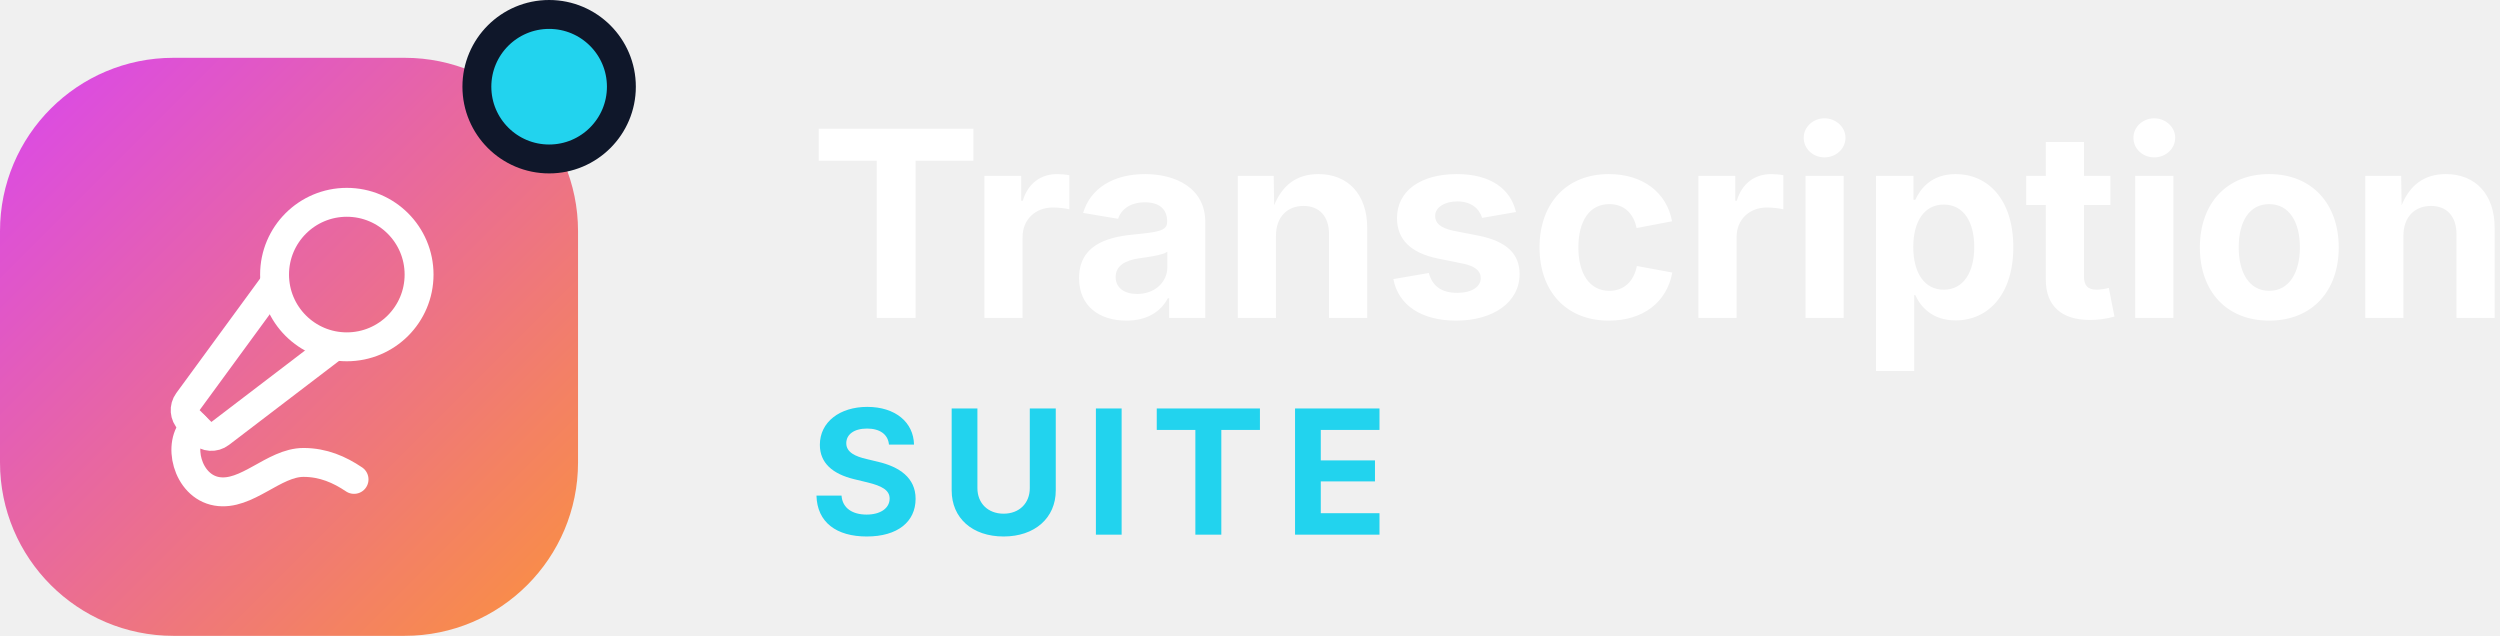
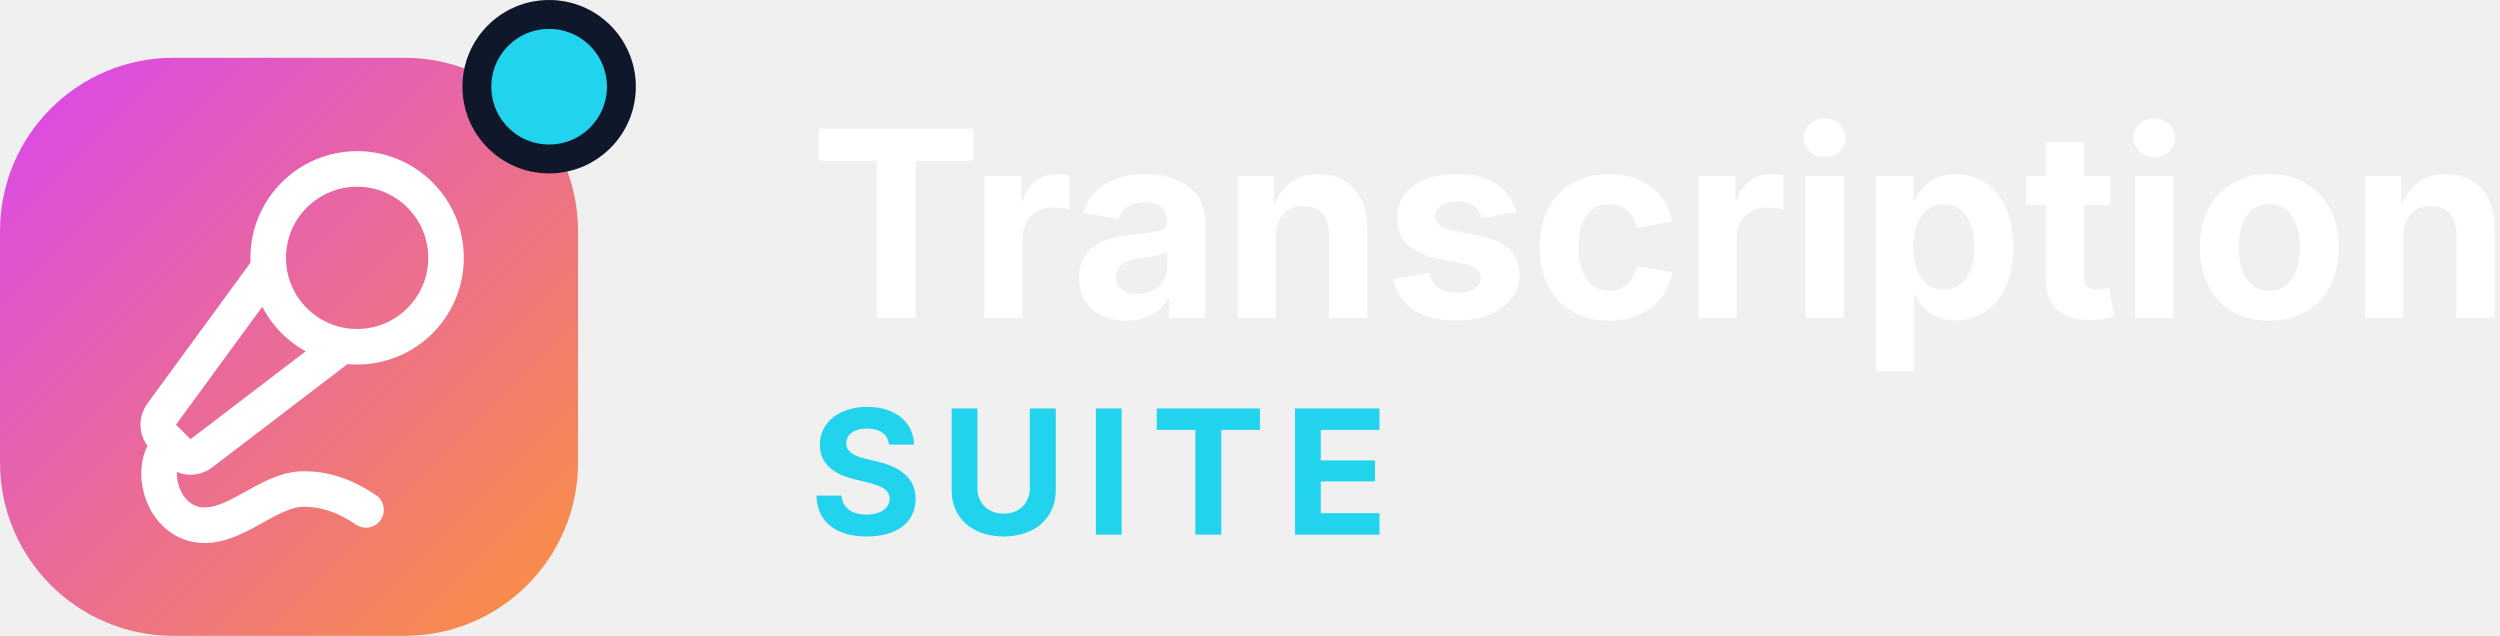
<svg xmlns="http://www.w3.org/2000/svg" width="173" height="44" viewBox="0 0 173 44" fill="none" version="1.1" id="svg5">
  <defs id="defs2">
    <linearGradient id="ts-logo-icon-gradient" x1="0" y1="4" x2="40" y2="44" gradientUnits="userSpaceOnUse">
      <stop stop-color="#D946EF" id="stop1" />
      <stop offset="1" stop-color="#FB923C" id="stop2" />
    </linearGradient>
  </defs>
  <rect x="0" y="4" width="40" height="40" rx="12" fill="url(#ts-logo-icon-gradient)" id="rect2" style="fill:url(#ts-logo-icon-gradient)" />
-   <g transform="translate(8,12)" stroke="#ffffff" stroke-width="2" stroke-linecap="round" stroke-linejoin="round" id="g3">
-     <path d="m 11,7.601 -5.994,8.19 a 1,1 0 0 0 0.1,1.298 l 0.817,0.818 a 1,1 0 0 0 1.314,0.087 L 15.09,12" id="path2" />
-     <path d="M 16.5,21.174 C 15.5,20.5 14.372,20 13,20 10.942,20 9.072,22.356 7,22 4.928,21.644 4.225,18.631 5.5,17.5" id="path3" />
-     <circle cx="16" cy="7" r="5" id="circle3" />
-   </g>
  <circle cx="38" cy="6" r="5" fill="#22d3ee" stroke="#0f172a" stroke-width="2" id="circle4" />
  <text x="56" y="22" fill="#ffffff" font-family="Inter, sans-serif" font-size="18px" font-weight="700" id="text4">Transcription</text>
  <text x="56" y="37" fill="#22d3ee" font-family="Inter, sans-serif" font-size="12px" font-weight="700" letter-spacing="1.2" id="text5">SUITE</text>
+   <g transform="matrix(1.230483,0,0,1.230483,5.025147,9.229535)" stroke="#ffffff" stroke-width="2" stroke-linecap="round" stroke-linejoin="round" id="g3" style="stroke-width:2;stroke-dasharray:none">
+     <path d="m 11,7.601 -5.994,8.19 a 1,1 0 0 0 0.1,1.298 l 0.817,0.818 a 1,1 0 0 0 1.314,0.087 L 15.09,12" id="path2-1" style="stroke-width:2;stroke-dasharray:none" />
+     <path d="M 16.5,21.174 C 15.5,20.5 14.372,20 13,20 10.942,20 9.072,22.356 7,22 4.928,21.644 4.225,18.631 5.5,17.5" id="path3-2" style="stroke-width:2;stroke-dasharray:none" />
+     <circle cx="16" cy="7" r="5" id="circle3-7" style="stroke-width:2;stroke-dasharray:none" />
+   </g>
</svg>
